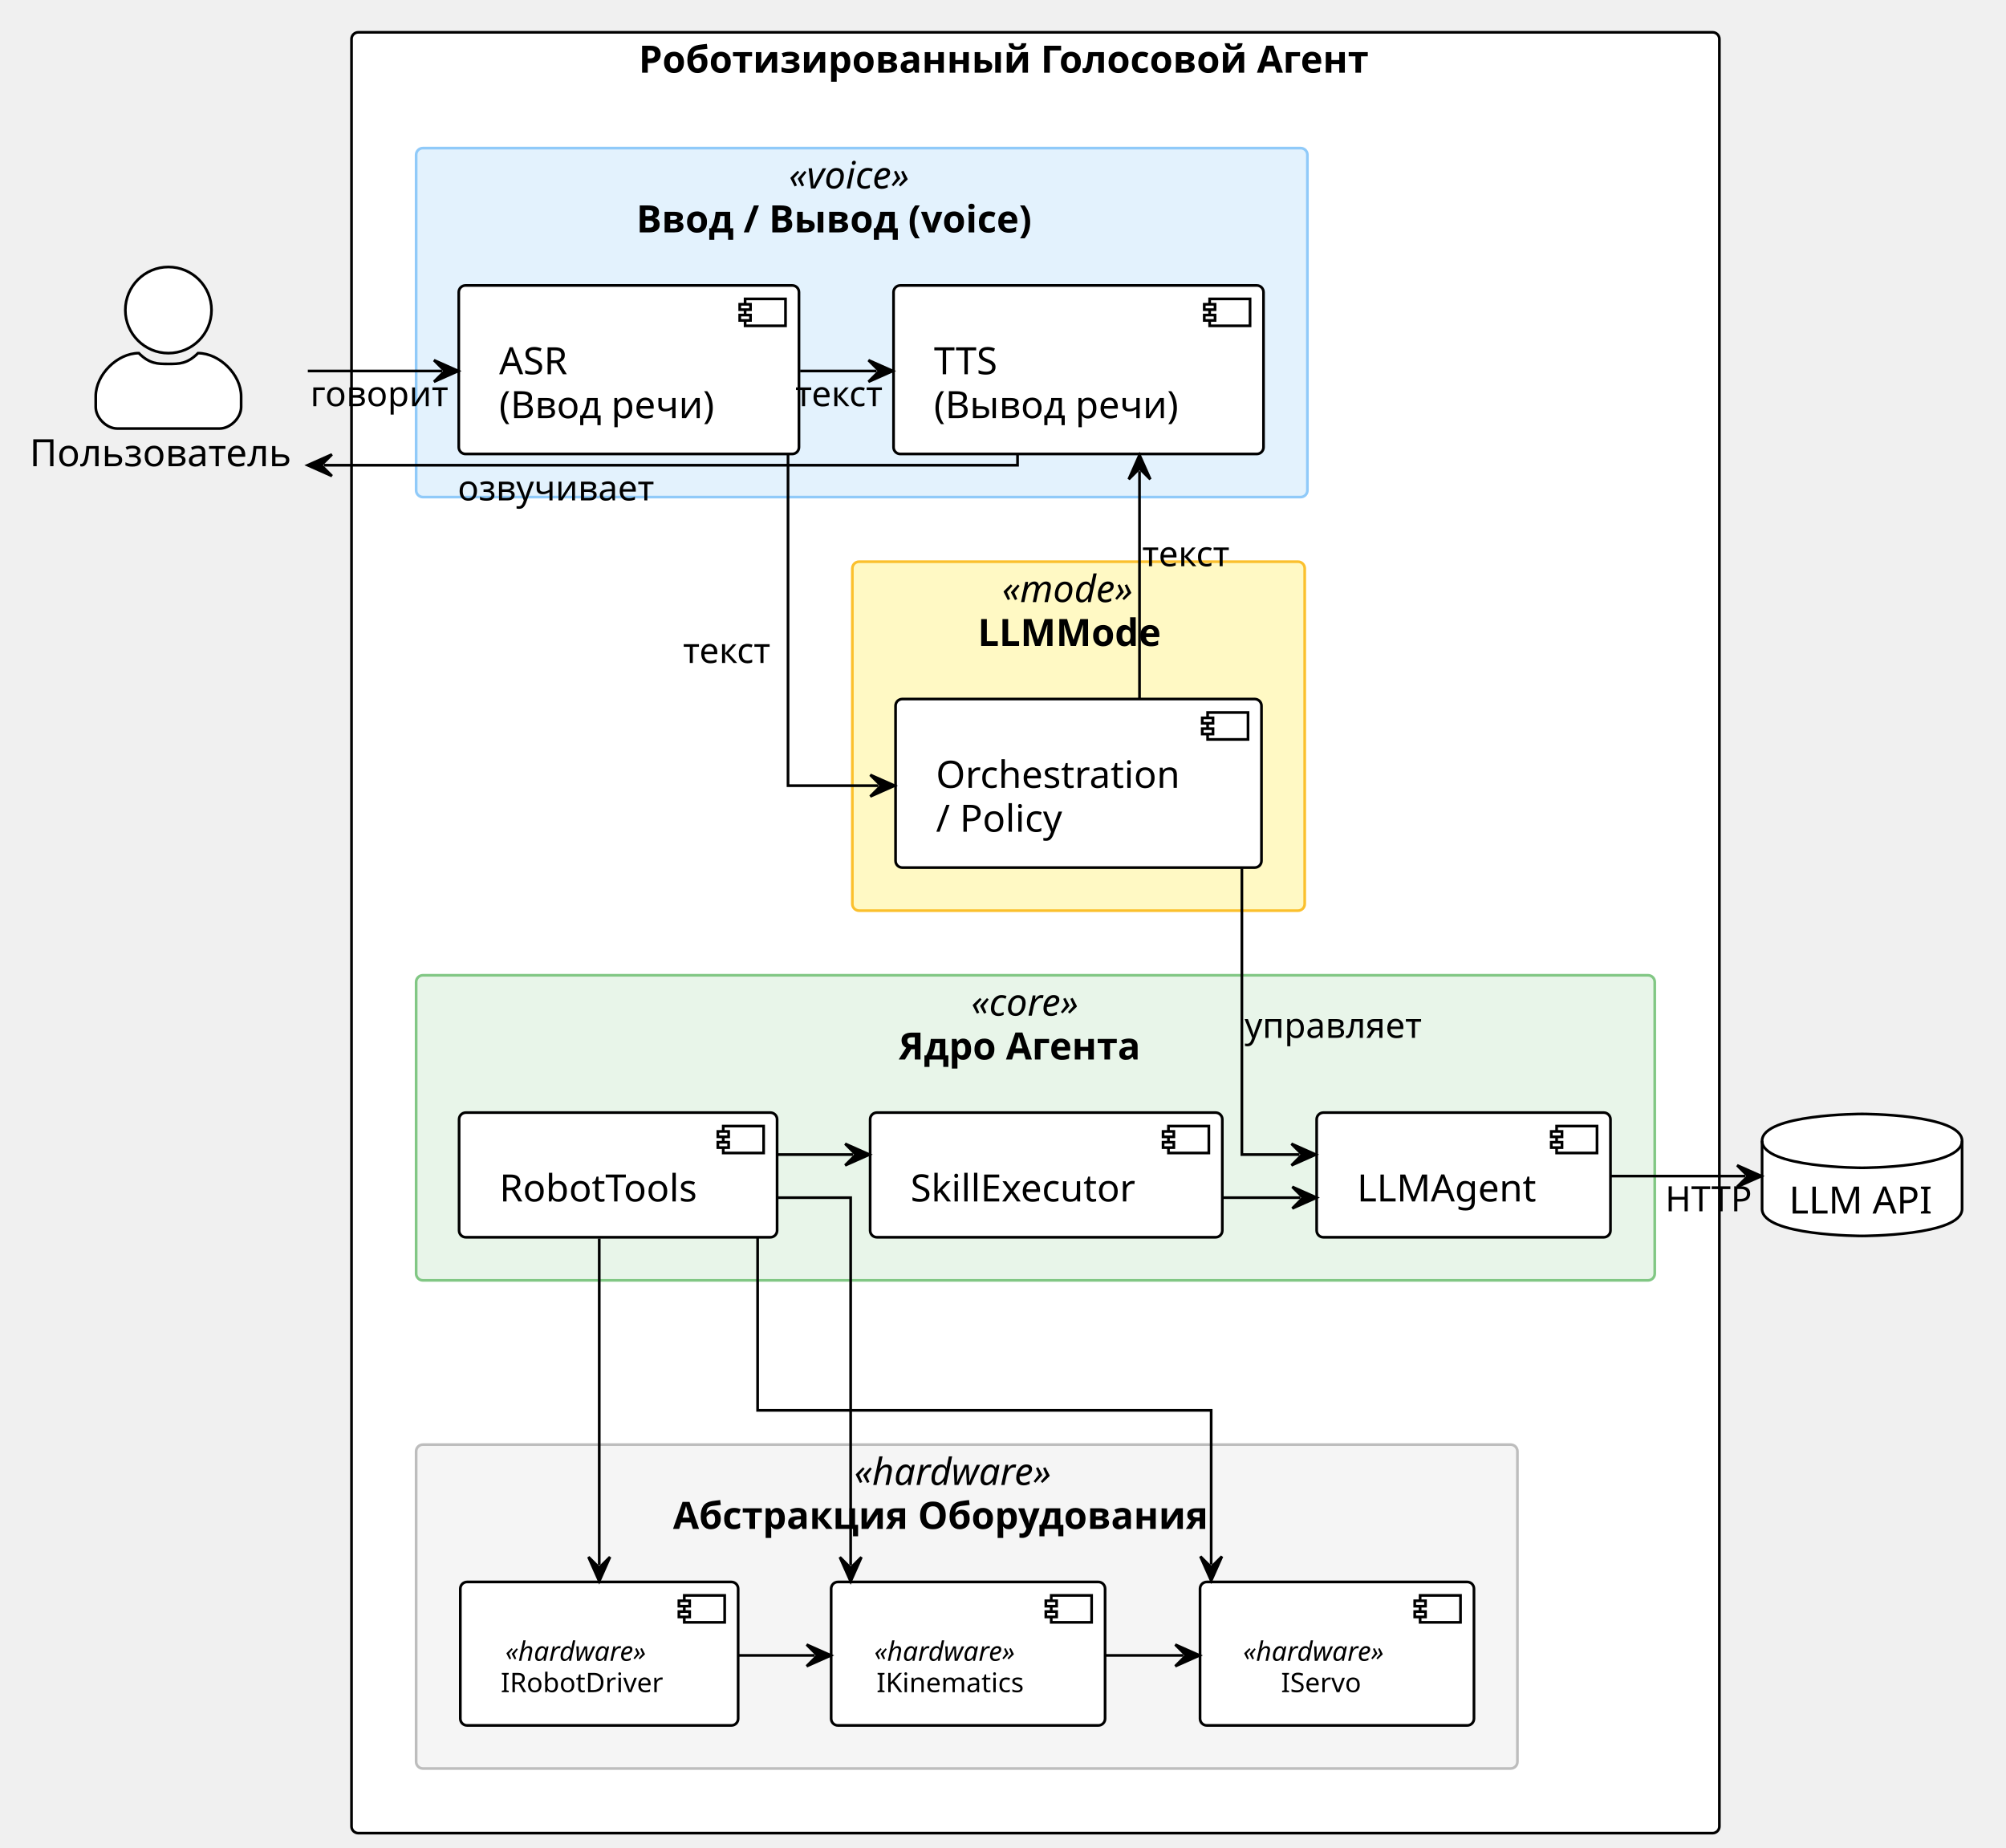
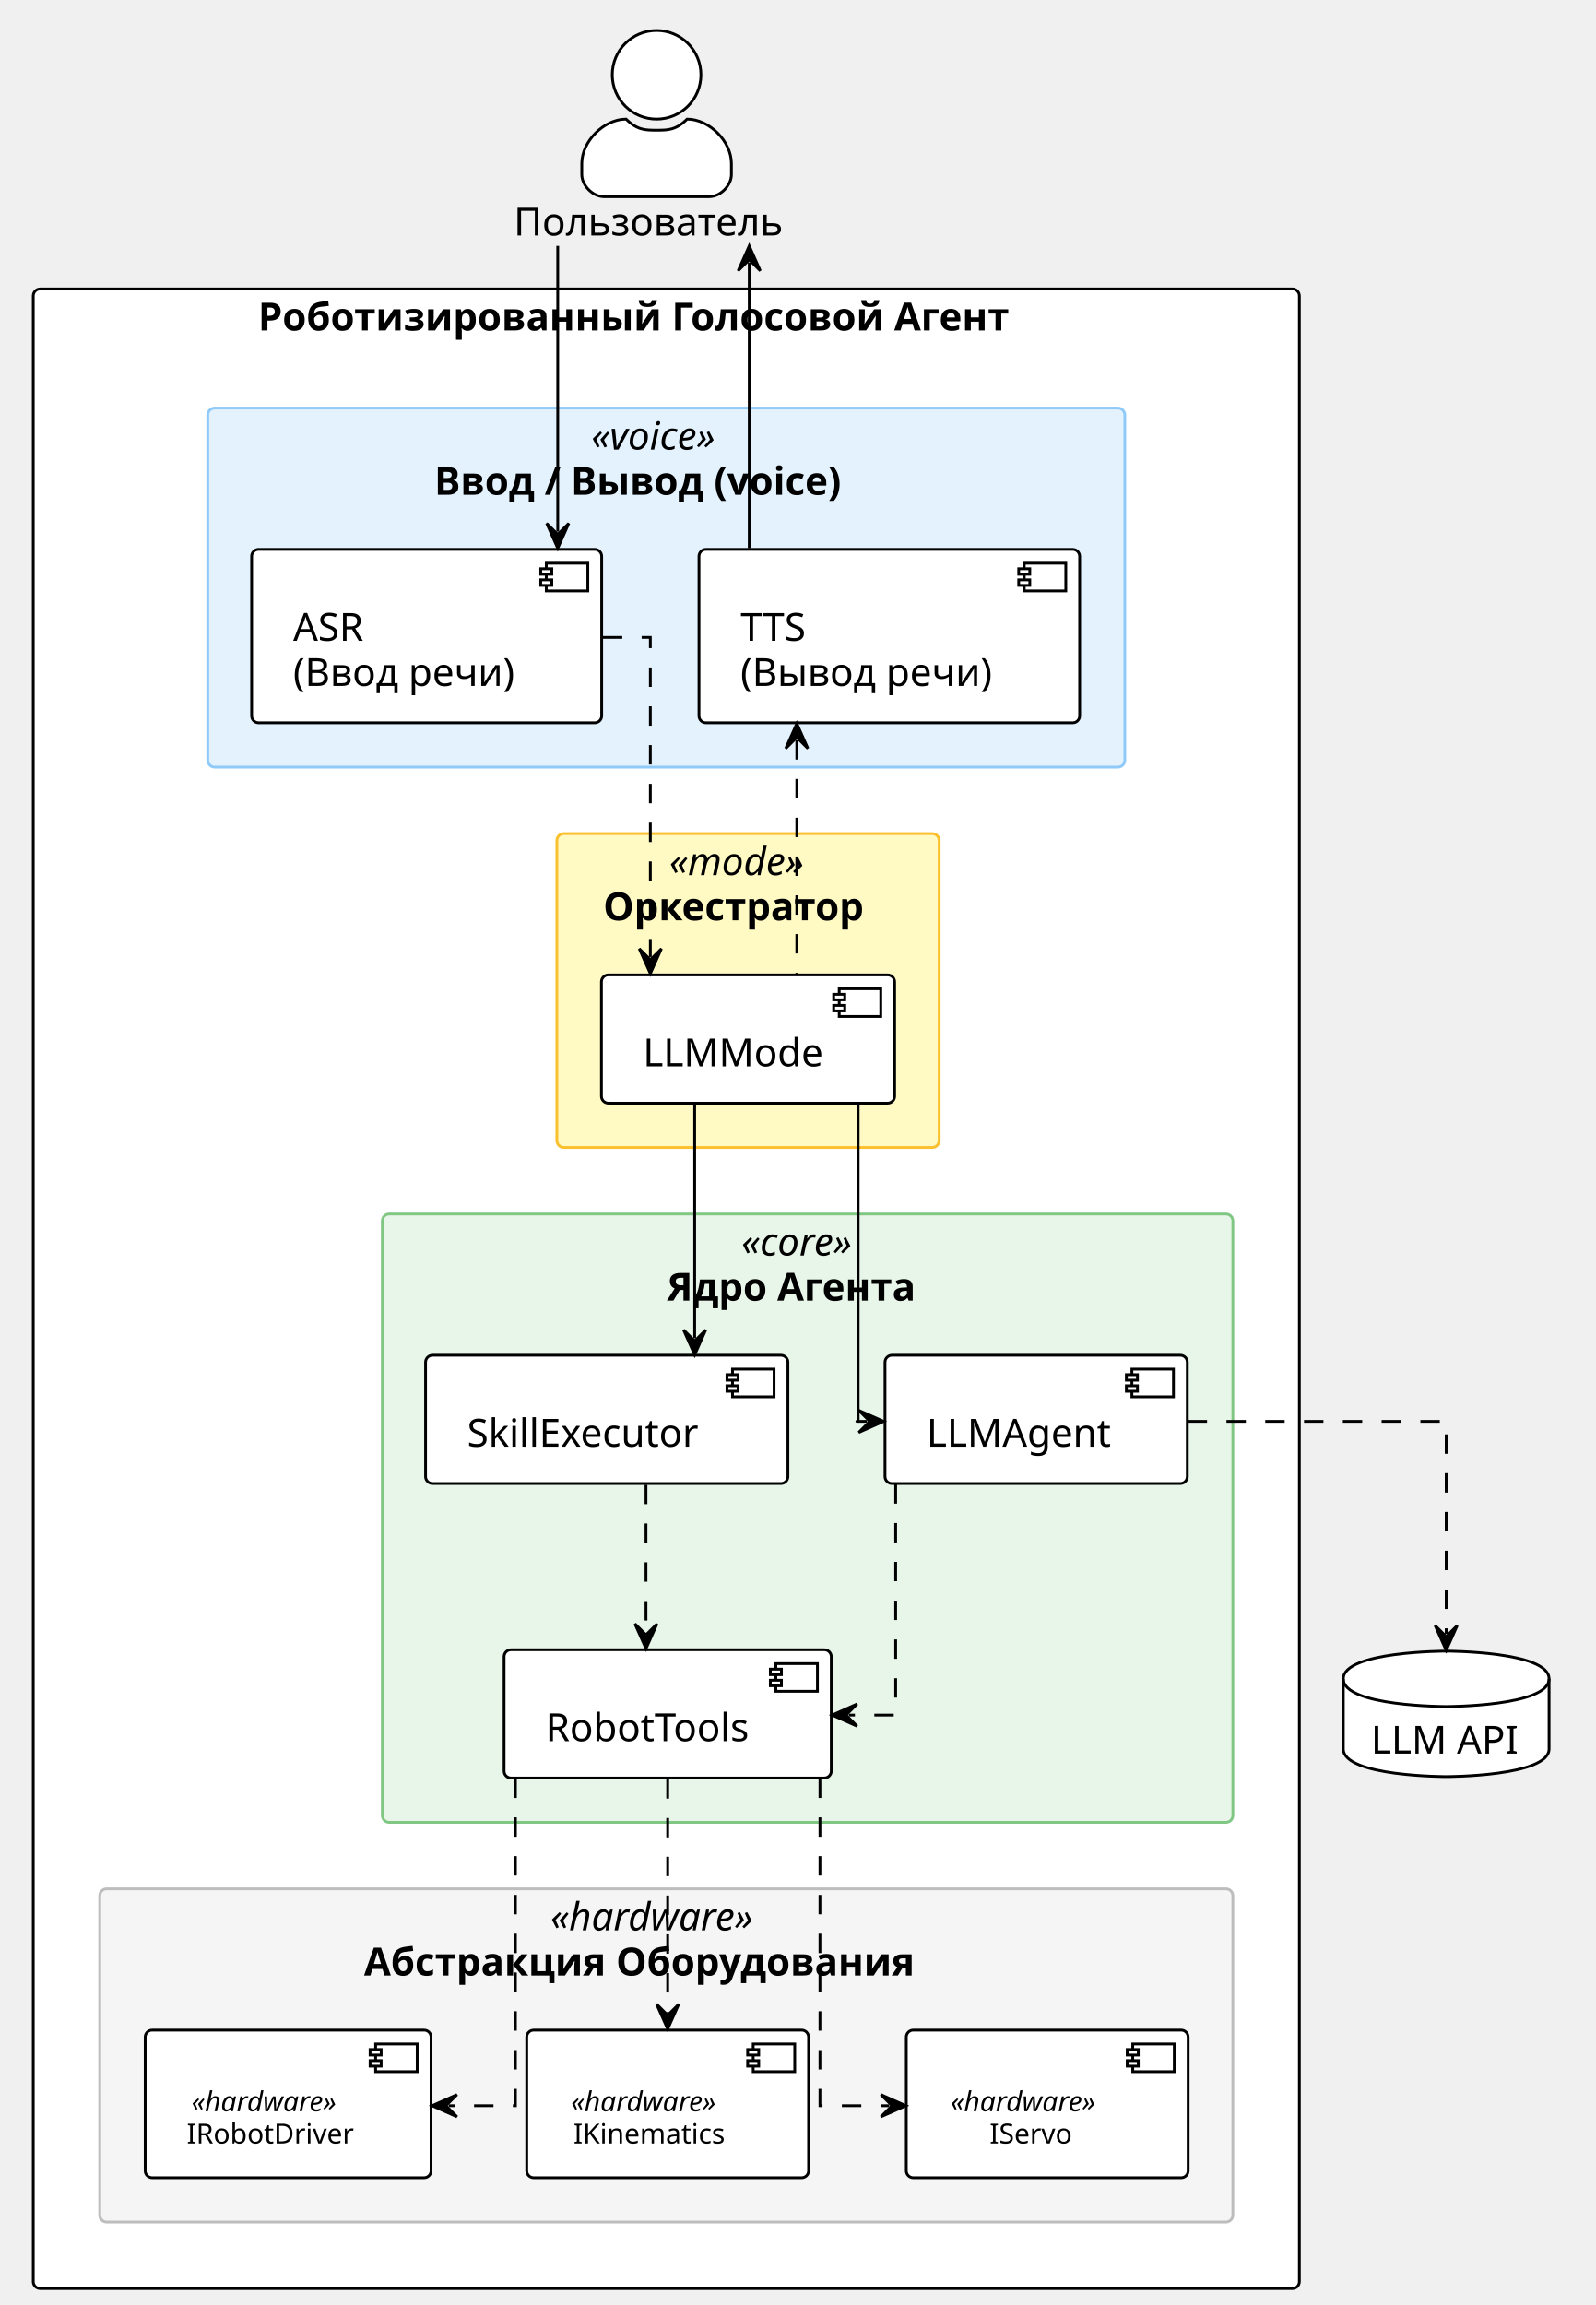
- <svg xmlns="http://www.w3.org/2000/svg" contentStyleType="text/css" data-diagram-type="DESCRIPTION" height="686px" preserveAspectRatio="none" style="width:745px;height:686px;background:#FFFFFF;" version="1.1" viewBox="0 0 745 686" width="745px" zoomAndPan="magnify">
+ <svg xmlns="http://www.w3.org/2000/svg" contentStyleType="text/css" data-diagram-type="DESCRIPTION" height="832px" preserveAspectRatio="none" style="width:576px;height:832px;background:#FFFFFF;" version="1.1" viewBox="0 0 576 832" width="576px" zoomAndPan="magnify">
  <defs />
  <g>
    <g class="cluster" data-qualified-name="................ ......... ....." data-source-line="39" id="ent0004">
-       <rect fill="#FFFFFF" height="668.77" rx="2.5" ry="2.5" style="stroke:#000000;stroke-width:1;" width="508" x="130.55" y="12" />
-       <text fill="#000000" font-family="Verdana" font-size="14" font-weight="bold" lengthAdjust="spacing" textLength="294.697" x="237.201" y="26.995">Роботизированный Голосовой Агент</text>
+       <rect fill="#FFFFFF" height="721.77" rx="2.5" ry="2.5" style="stroke:#000000;stroke-width:1;" width="457" x="12" y="104.29" />
+       <text fill="#000000" font-family="Verdana" font-size="14" font-weight="bold" lengthAdjust="spacing" textLength="294.697" x="93.151" y="119.285">Роботизированный Голосовой Агент</text>
    </g>
    <g class="cluster" data-qualified-name="................ ......... .......... . ..... .voice." data-source-line="42" id="ent0005">
-       <rect fill="#E3F2FD" height="129.6" rx="2.5" ry="2.5" style="stroke:#90CAF9;stroke-width:1;" width="331" x="154.55" y="55" />
-       <text fill="#000000" font-family="Verdana" font-size="14" font-style="italic" lengthAdjust="spacing" textLength="54.182" x="292.959" y="69.995">«voice»</text>
-       <text fill="#000000" font-family="Verdana" font-size="14" font-weight="bold" lengthAdjust="spacing" textLength="167.44" x="236.33" y="86.292">Ввод / Вывод (voice)</text>
+       <rect fill="#E3F2FD" height="129.6" rx="2.5" ry="2.5" style="stroke:#90CAF9;stroke-width:1;" width="331" x="75" y="147.29" />
+       <text fill="#000000" font-family="Verdana" font-size="14" font-style="italic" lengthAdjust="spacing" textLength="54.182" x="213.409" y="162.285">«voice»</text>
+       <text fill="#000000" font-family="Verdana" font-size="14" font-weight="bold" lengthAdjust="spacing" textLength="167.44" x="156.78" y="178.582">Ввод / Вывод (voice)</text>
    </g>
-     <g class="cluster" data-qualified-name="................ ......... ......LLMMode" data-source-line="50" id="ent0009">
-       <rect fill="#FFF9C4" height="129.59" rx="2.5" ry="2.5" style="stroke:#FBC02D;stroke-width:1;" width="168" x="316.55" y="208.6" />
-       <text fill="#000000" font-family="Verdana" font-size="14" font-style="italic" lengthAdjust="spacing" textLength="56.834" x="372.133" y="223.595">«mode»</text>
-       <text fill="#000000" font-family="Verdana" font-size="14" font-weight="bold" lengthAdjust="spacing" textLength="74.84" x="363.13" y="239.892">LLMMode</text>
+     <g class="cluster" data-qualified-name="................ ......... ................." data-source-line="48" id="ent0008">
+       <rect fill="#FFF9C4" height="113.3" rx="2.5" ry="2.5" style="stroke:#FBC02D;stroke-width:1;" width="138" x="201" y="300.89" />
+       <text fill="#000000" font-family="Verdana" font-size="14" font-style="italic" lengthAdjust="spacing" textLength="56.834" x="241.583" y="315.885">«mode»</text>
+       <text fill="#000000" font-family="Verdana" font-size="14" font-weight="bold" lengthAdjust="spacing" textLength="104.556" x="217.722" y="332.182">Оркестратор</text>
    </g>
-     <g class="cluster" data-qualified-name="................ ......... .......... ......" data-source-line="55" id="ent0011">
-       <rect fill="#E8F5E9" height="113.3" rx="2.5" ry="2.5" style="stroke:#81C784;stroke-width:1;" width="460" x="154.55" y="362.19" />
-       <text fill="#000000" font-family="Verdana" font-size="14" font-style="italic" lengthAdjust="spacing" textLength="47.763" x="360.669" y="377.185">«core»</text>
-       <text fill="#000000" font-family="Verdana" font-size="14" font-weight="bold" lengthAdjust="spacing" textLength="101.48" x="333.81" y="393.482">Ядро Агента</text>
+     <g class="cluster" data-qualified-name="................ ......... .......... ......" data-source-line="53" id="ent0010">
+       <rect fill="#E8F5E9" height="219.59" rx="2.5" ry="2.5" style="stroke:#81C784;stroke-width:1;" width="307" x="138" y="438.19" />
+       <text fill="#000000" font-family="Verdana" font-size="14" font-style="italic" lengthAdjust="spacing" textLength="47.763" x="267.619" y="453.185">«core»</text>
+       <text fill="#000000" font-family="Verdana" font-size="14" font-weight="bold" lengthAdjust="spacing" textLength="101.48" x="240.76" y="469.482">Ядро Агента</text>
    </g>
-     <g class="cluster" data-qualified-name="................ ......... ................ ............" data-source-line="65" id="ent0017">
-       <rect fill="#F5F5F5" height="120.28" rx="2.5" ry="2.5" style="stroke:#BDBDBD;stroke-width:1;" width="409" x="154.55" y="536.49" />
-       <text fill="#000000" font-family="Verdana" font-size="14" font-style="italic" lengthAdjust="spacing" textLength="83.624" x="317.238" y="551.485">«hardware»</text>
-       <text fill="#000000" font-family="Verdana" font-size="14" font-weight="bold" lengthAdjust="spacing" textLength="218.19" x="249.955" y="567.782">Абстракция Оборудования</text>
+     <g class="cluster" data-qualified-name="................ ......... ................ ............" data-source-line="60" id="ent0014">
+       <rect fill="#F5F5F5" height="120.28" rx="2.5" ry="2.5" style="stroke:#BDBDBD;stroke-width:1;" width="409" x="36" y="681.78" />
+       <text fill="#000000" font-family="Verdana" font-size="14" font-style="italic" lengthAdjust="spacing" textLength="83.624" x="198.688" y="696.775">«hardware»</text>
+       <text fill="#000000" font-family="Verdana" font-size="14" font-weight="bold" lengthAdjust="spacing" textLength="218.19" x="131.405" y="713.072">Абстракция Оборудования</text>
    </g>
    <g class="entity" data-qualified-name="................ ......... .......... . ..... .voice..ASR" data-source-line="43" id="ent0006">
-       <rect fill="#FFFFFF" height="62.594" rx="2.5" ry="2.5" style="stroke:#000000;stroke-width:1;" width="126.345" x="170.38" y="106" />
-       <rect fill="#FFFFFF" height="10" style="stroke:#000000;stroke-width:1;" width="15" x="276.725" y="111" />
-       <rect fill="#FFFFFF" height="2" style="stroke:#000000;stroke-width:1;" width="4" x="274.725" y="113" />
-       <rect fill="#FFFFFF" height="2" style="stroke:#000000;stroke-width:1;" width="4" x="274.725" y="117" />
-       <text fill="#000000" font-family="Verdana" font-size="14" lengthAdjust="spacing" textLength="28.191" x="185.38" y="138.995">ASR</text>
-       <text fill="#000000" font-family="Verdana" font-size="14" lengthAdjust="spacing" textLength="86.345" x="185.38" y="155.292">(Ввод речи)</text>
+       <rect fill="#FFFFFF" height="62.594" rx="2.5" ry="2.5" style="stroke:#000000;stroke-width:1;" width="126.345" x="90.83" y="198.29" />
+       <rect fill="#FFFFFF" height="10" style="stroke:#000000;stroke-width:1;" width="15" x="197.175" y="203.29" />
+       <rect fill="#FFFFFF" height="2" style="stroke:#000000;stroke-width:1;" width="4" x="195.175" y="205.29" />
+       <rect fill="#FFFFFF" height="2" style="stroke:#000000;stroke-width:1;" width="4" x="195.175" y="209.29" />
+       <text fill="#000000" font-family="Verdana" font-size="14" lengthAdjust="spacing" textLength="28.191" x="105.83" y="231.285">ASR</text>
+       <text fill="#000000" font-family="Verdana" font-size="14" lengthAdjust="spacing" textLength="86.345" x="105.83" y="247.582">(Ввод речи)</text>
    </g>
    <g class="entity" data-qualified-name="................ ......... .......... . ..... .voice..TTS" data-source-line="44" id="ent0007">
-       <rect fill="#FFFFFF" height="62.594" rx="2.5" ry="2.5" style="stroke:#000000;stroke-width:1;" width="137.398" x="331.85" y="106" />
-       <rect fill="#FFFFFF" height="10" style="stroke:#000000;stroke-width:1;" width="15" x="449.248" y="111" />
-       <rect fill="#FFFFFF" height="2" style="stroke:#000000;stroke-width:1;" width="4" x="447.248" y="113" />
-       <rect fill="#FFFFFF" height="2" style="stroke:#000000;stroke-width:1;" width="4" x="447.248" y="117" />
-       <text fill="#000000" font-family="Verdana" font-size="14" lengthAdjust="spacing" textLength="25.99" x="346.85" y="138.995">TTS</text>
-       <text fill="#000000" font-family="Verdana" font-size="14" lengthAdjust="spacing" textLength="97.398" x="346.85" y="155.292">(Вывод речи)</text>
+       <rect fill="#FFFFFF" height="62.594" rx="2.5" ry="2.5" style="stroke:#000000;stroke-width:1;" width="137.398" x="252.3" y="198.29" />
+       <rect fill="#FFFFFF" height="10" style="stroke:#000000;stroke-width:1;" width="15" x="369.698" y="203.29" />
+       <rect fill="#FFFFFF" height="2" style="stroke:#000000;stroke-width:1;" width="4" x="367.698" y="205.29" />
+       <rect fill="#FFFFFF" height="2" style="stroke:#000000;stroke-width:1;" width="4" x="367.698" y="209.29" />
+       <text fill="#000000" font-family="Verdana" font-size="14" lengthAdjust="spacing" textLength="25.99" x="267.3" y="231.285">TTS</text>
+       <text fill="#000000" font-family="Verdana" font-size="14" lengthAdjust="spacing" textLength="97.398" x="267.3" y="247.582">(Вывод речи)</text>
    </g>
-     <g class="entity" data-qualified-name="................ ......... ......LLMMode.Policy" data-source-line="51" id="ent0010">
-       <rect fill="#FFFFFF" height="62.594" rx="2.5" ry="2.5" style="stroke:#000000;stroke-width:1;" width="135.894" x="332.6" y="259.6" />
-       <rect fill="#FFFFFF" height="10" style="stroke:#000000;stroke-width:1;" width="15" x="448.495" y="264.6" />
-       <rect fill="#FFFFFF" height="2" style="stroke:#000000;stroke-width:1;" width="4" x="446.495" y="266.6" />
-       <rect fill="#FFFFFF" height="2" style="stroke:#000000;stroke-width:1;" width="4" x="446.495" y="270.6" />
-       <text fill="#000000" font-family="Verdana" font-size="14" lengthAdjust="spacing" textLength="95.894" x="347.6" y="292.595">Orchestration</text>
-       <text fill="#000000" font-family="Verdana" font-size="14" lengthAdjust="spacing" textLength="49.937" x="347.6" y="308.892">/ Policy</text>
+     <g class="entity" data-qualified-name="................ ......... ..................Mode" data-source-line="49" id="ent0009">
+       <rect fill="#FFFFFF" height="46.297" rx="2.5" ry="2.5" style="stroke:#000000;stroke-width:1;" width="105.823" x="217.09" y="351.89" />
+       <rect fill="#FFFFFF" height="10" style="stroke:#000000;stroke-width:1;" width="15" x="302.913" y="356.89" />
+       <rect fill="#FFFFFF" height="2" style="stroke:#000000;stroke-width:1;" width="4" x="300.913" y="358.89" />
+       <rect fill="#FFFFFF" height="2" style="stroke:#000000;stroke-width:1;" width="4" x="300.913" y="362.89" />
+       <text fill="#000000" font-family="Verdana" font-size="14" lengthAdjust="spacing" textLength="65.823" x="232.09" y="384.885">LLMMode</text>
    </g>
-     <g class="entity" data-qualified-name="................ ......... .......... .......Executor" data-source-line="56" id="ent0012">
-       <rect fill="#FFFFFF" height="46.297" rx="2.5" ry="2.5" style="stroke:#000000;stroke-width:1;" width="130.788" x="323.16" y="413.19" />
-       <rect fill="#FFFFFF" height="10" style="stroke:#000000;stroke-width:1;" width="15" x="433.948" y="418.19" />
-       <rect fill="#FFFFFF" height="2" style="stroke:#000000;stroke-width:1;" width="4" x="431.948" y="420.19" />
-       <rect fill="#FFFFFF" height="2" style="stroke:#000000;stroke-width:1;" width="4" x="431.948" y="424.19" />
-       <text fill="#000000" font-family="Verdana" font-size="14" lengthAdjust="spacing" textLength="90.788" x="338.16" y="446.185">SkillExecutor</text>
+     <g class="entity" data-qualified-name="................ ......... .......... .......Agent" data-source-line="54" id="ent0011">
+       <rect fill="#FFFFFF" height="46.297" rx="2.5" ry="2.5" style="stroke:#000000;stroke-width:1;" width="109.118" x="319.44" y="489.19" />
+       <rect fill="#FFFFFF" height="10" style="stroke:#000000;stroke-width:1;" width="15" x="408.558" y="494.19" />
+       <rect fill="#FFFFFF" height="2" style="stroke:#000000;stroke-width:1;" width="4" x="406.558" y="496.19" />
+       <rect fill="#FFFFFF" height="2" style="stroke:#000000;stroke-width:1;" width="4" x="406.558" y="500.19" />
+       <text fill="#000000" font-family="Verdana" font-size="14" lengthAdjust="spacing" textLength="69.118" x="334.44" y="522.185">LLMAgent</text>
    </g>
-     <g class="entity" data-qualified-name="................ ......... .......... .......Tools" data-source-line="57" id="ent0013">
-       <rect fill="#FFFFFF" height="46.297" rx="2.5" ry="2.5" style="stroke:#000000;stroke-width:1;" width="118.101" x="170.5" y="413.19" />
-       <rect fill="#FFFFFF" height="10" style="stroke:#000000;stroke-width:1;" width="15" x="268.601" y="418.19" />
-       <rect fill="#FFFFFF" height="2" style="stroke:#000000;stroke-width:1;" width="4" x="266.601" y="420.19" />
-       <rect fill="#FFFFFF" height="2" style="stroke:#000000;stroke-width:1;" width="4" x="266.601" y="424.19" />
-       <text fill="#000000" font-family="Verdana" font-size="14" lengthAdjust="spacing" textLength="78.101" x="185.5" y="446.185">RobotTools</text>
+     <g class="entity" data-qualified-name="................ ......... .......... .......Executor" data-source-line="55" id="ent0012">
+       <rect fill="#FFFFFF" height="46.297" rx="2.5" ry="2.5" style="stroke:#000000;stroke-width:1;" width="130.788" x="153.61" y="489.19" />
+       <rect fill="#FFFFFF" height="10" style="stroke:#000000;stroke-width:1;" width="15" x="264.398" y="494.19" />
+       <rect fill="#FFFFFF" height="2" style="stroke:#000000;stroke-width:1;" width="4" x="262.398" y="496.19" />
+       <rect fill="#FFFFFF" height="2" style="stroke:#000000;stroke-width:1;" width="4" x="262.398" y="500.19" />
+       <text fill="#000000" font-family="Verdana" font-size="14" lengthAdjust="spacing" textLength="90.788" x="168.61" y="522.185">SkillExecutor</text>
    </g>
-     <g class="entity" data-qualified-name="................ ......... .......... .......Agent" data-source-line="58" id="ent0014">
-       <rect fill="#FFFFFF" height="46.297" rx="2.5" ry="2.5" style="stroke:#000000;stroke-width:1;" width="109.118" x="488.99" y="413.19" />
-       <rect fill="#FFFFFF" height="10" style="stroke:#000000;stroke-width:1;" width="15" x="578.108" y="418.19" />
-       <rect fill="#FFFFFF" height="2" style="stroke:#000000;stroke-width:1;" width="4" x="576.108" y="420.19" />
-       <rect fill="#FFFFFF" height="2" style="stroke:#000000;stroke-width:1;" width="4" x="576.108" y="424.19" />
-       <text fill="#000000" font-family="Verdana" font-size="14" lengthAdjust="spacing" textLength="69.118" x="503.99" y="446.185">LLMAgent</text>
+     <g class="entity" data-qualified-name="................ ......... .......... .......Tools" data-source-line="56" id="ent0013">
+       <rect fill="#FFFFFF" height="46.297" rx="2.5" ry="2.5" style="stroke:#000000;stroke-width:1;" width="118.101" x="181.95" y="595.48" />
+       <rect fill="#FFFFFF" height="10" style="stroke:#000000;stroke-width:1;" width="15" x="280.051" y="600.48" />
+       <rect fill="#FFFFFF" height="2" style="stroke:#000000;stroke-width:1;" width="4" x="278.051" y="602.48" />
+       <rect fill="#FFFFFF" height="2" style="stroke:#000000;stroke-width:1;" width="4" x="278.051" y="606.48" />
+       <text fill="#000000" font-family="Verdana" font-size="14" lengthAdjust="spacing" textLength="78.101" x="196.95" y="628.475">RobotTools</text>
    </g>
-     <g class="entity" data-qualified-name="................ ......... ................ .............IDriver" data-source-line="66" id="ent0018">
-       <rect fill="#FFFFFF" height="53.281" rx="2.5" ry="2.5" style="stroke:#000000;stroke-width:1;" width="103.174" x="170.96" y="587.49" />
-       <rect fill="#FFFFFF" height="10" style="stroke:#000000;stroke-width:1;" width="15" x="254.134" y="592.49" />
-       <rect fill="#FFFFFF" height="2" style="stroke:#000000;stroke-width:1;" width="4" x="252.134" y="594.49" />
-       <rect fill="#FFFFFF" height="2" style="stroke:#000000;stroke-width:1;" width="4" x="252.134" y="598.49" />
-       <text fill="#000000" font-family="Verdana" font-size="10" font-style="italic" lengthAdjust="spacing" textLength="59.731" x="187.681" y="616.772">«hardware»</text>
-       <text fill="#000000" font-family="Verdana" font-size="10" lengthAdjust="spacing" textLength="63.174" x="185.96" y="628.413">IRobotDriver</text>
+     <g class="entity" data-qualified-name="................ ......... ................ .............IDriver" data-source-line="61" id="ent0015">
+       <rect fill="#FFFFFF" height="53.281" rx="2.5" ry="2.5" style="stroke:#000000;stroke-width:1;" width="103.174" x="52.41" y="732.78" />
+       <rect fill="#FFFFFF" height="10" style="stroke:#000000;stroke-width:1;" width="15" x="135.584" y="737.78" />
+       <rect fill="#FFFFFF" height="2" style="stroke:#000000;stroke-width:1;" width="4" x="133.584" y="739.78" />
+       <rect fill="#FFFFFF" height="2" style="stroke:#000000;stroke-width:1;" width="4" x="133.584" y="743.78" />
+       <text fill="#000000" font-family="Verdana" font-size="10" font-style="italic" lengthAdjust="spacing" textLength="59.731" x="69.131" y="762.062">«hardware»</text>
+       <text fill="#000000" font-family="Verdana" font-size="10" lengthAdjust="spacing" textLength="63.174" x="67.41" y="773.703">IRobotDriver</text>
    </g>
-     <g class="entity" data-qualified-name="................ ......... ................ .............IKinematics" data-source-line="67" id="ent0019">
-       <rect fill="#FFFFFF" height="53.281" rx="2.5" ry="2.5" style="stroke:#000000;stroke-width:1;" width="101.731" x="308.68" y="587.49" />
-       <rect fill="#FFFFFF" height="10" style="stroke:#000000;stroke-width:1;" width="15" x="390.411" y="592.49" />
-       <rect fill="#FFFFFF" height="2" style="stroke:#000000;stroke-width:1;" width="4" x="388.411" y="594.49" />
-       <rect fill="#FFFFFF" height="2" style="stroke:#000000;stroke-width:1;" width="4" x="388.411" y="598.49" />
-       <text fill="#000000" font-family="Verdana" font-size="10" font-style="italic" lengthAdjust="spacing" textLength="59.731" x="324.68" y="616.772">«hardware»</text>
-       <text fill="#000000" font-family="Verdana" font-size="10" lengthAdjust="spacing" textLength="58.052" x="325.52" y="628.413">IKinematics</text>
+     <g class="entity" data-qualified-name="................ ......... ................ .............IKinematics" data-source-line="62" id="ent0016">
+       <rect fill="#FFFFFF" height="53.281" rx="2.5" ry="2.5" style="stroke:#000000;stroke-width:1;" width="101.731" x="190.13" y="732.78" />
+       <rect fill="#FFFFFF" height="10" style="stroke:#000000;stroke-width:1;" width="15" x="271.861" y="737.78" />
+       <rect fill="#FFFFFF" height="2" style="stroke:#000000;stroke-width:1;" width="4" x="269.861" y="739.78" />
+       <rect fill="#FFFFFF" height="2" style="stroke:#000000;stroke-width:1;" width="4" x="269.861" y="743.78" />
+       <text fill="#000000" font-family="Verdana" font-size="10" font-style="italic" lengthAdjust="spacing" textLength="59.731" x="206.13" y="762.062">«hardware»</text>
+       <text fill="#000000" font-family="Verdana" font-size="10" lengthAdjust="spacing" textLength="58.052" x="206.97" y="773.703">IKinematics</text>
    </g>
-     <g class="entity" data-qualified-name="................ ......... ................ .............IServo" data-source-line="68" id="ent0020">
-       <rect fill="#FFFFFF" height="53.281" rx="2.5" ry="2.5" style="stroke:#000000;stroke-width:1;" width="101.731" x="445.68" y="587.49" />
-       <rect fill="#FFFFFF" height="10" style="stroke:#000000;stroke-width:1;" width="15" x="527.411" y="592.49" />
-       <rect fill="#FFFFFF" height="2" style="stroke:#000000;stroke-width:1;" width="4" x="525.411" y="594.49" />
-       <rect fill="#FFFFFF" height="2" style="stroke:#000000;stroke-width:1;" width="4" x="525.411" y="598.49" />
-       <text fill="#000000" font-family="Verdana" font-size="10" font-style="italic" lengthAdjust="spacing" textLength="59.731" x="461.68" y="616.772">«hardware»</text>
-       <text fill="#000000" font-family="Verdana" font-size="10" lengthAdjust="spacing" textLength="31.597" x="475.747" y="628.413">IServo</text>
+     <g class="entity" data-qualified-name="................ ......... ................ .............IServo" data-source-line="63" id="ent0017">
+       <rect fill="#FFFFFF" height="53.281" rx="2.5" ry="2.5" style="stroke:#000000;stroke-width:1;" width="101.731" x="327.13" y="732.78" />
+       <rect fill="#FFFFFF" height="10" style="stroke:#000000;stroke-width:1;" width="15" x="408.861" y="737.78" />
+       <rect fill="#FFFFFF" height="2" style="stroke:#000000;stroke-width:1;" width="4" x="406.861" y="739.78" />
+       <rect fill="#FFFFFF" height="2" style="stroke:#000000;stroke-width:1;" width="4" x="406.861" y="743.78" />
+       <text fill="#000000" font-family="Verdana" font-size="10" font-style="italic" lengthAdjust="spacing" textLength="59.731" x="343.13" y="762.062">«hardware»</text>
+       <text fill="#000000" font-family="Verdana" font-size="10" lengthAdjust="spacing" textLength="31.597" x="357.197" y="773.703">IServo</text>
    </g>
    <g class="entity" data-qualified-name="User" data-source-line="35" id="ent0002">
-       <ellipse cx="62.55" cy="115.15" fill="#FFFFFF" rx="16" ry="16" style="stroke:#000000;stroke-width:1;" />
-       <path d="M62.55,135.15 C66.55,135.15 69.55,135.15 73.55,131.15 C81.55,131.15 89.55,139.15 89.55,147.15 L89.55,151.15 C89.55,155.15 85.55,159.15 81.55,159.15 L43.55,159.15 C39.55,159.15 35.55,155.15 35.55,151.15 L35.55,147.15 C35.55,139.15 43.55,131.15 51.55,131.15 C55.55,135.15 58.55,135.15 62.55,135.15" fill="#FFFFFF" style="stroke:#000000;stroke-width:1;" />
-       <text fill="#000000" font-family="Verdana" font-size="14" lengthAdjust="spacing" textLength="103.1" x="11" y="173.145">Пользователь</text>
+       <ellipse cx="237" cy="27" fill="#FFFFFF" rx="16" ry="16" style="stroke:#000000;stroke-width:1;" />
+       <path d="M237,47 C241,47 244,47 248,43 C256,43 264,51 264,59 L264,63 C264,67 260,71 256,71 L218,71 C214,71 210,67 210,63 L210,59 C210,51 218,43 226,43 C230,47 233,47 237,47" fill="#FFFFFF" style="stroke:#000000;stroke-width:1;" />
+       <text fill="#000000" font-family="Verdana" font-size="14" lengthAdjust="spacing" textLength="103.1" x="185.45" y="84.995">Пользователь</text>
    </g>
    <g class="entity" data-qualified-name="LLM_API" data-source-line="36" id="ent0003">
-       <path d="M654.41,423.69 C654.41,413.69 691.549,413.69 691.549,413.69 C691.549,413.69 728.687,413.69 728.687,423.69 L728.687,448.987 C728.687,458.987 691.549,458.987 691.549,458.987 C691.549,458.987 654.41,458.987 654.41,448.987 L654.41,423.69" fill="#FFFFFF" style="stroke:#000000;stroke-width:1;" />
-       <path d="M654.41,423.69 C654.41,433.69 691.549,433.69 691.549,433.69 C691.549,433.69 728.687,433.69 728.687,423.69" fill="none" style="stroke:#000000;stroke-width:1;" />
-       <text fill="#000000" font-family="Verdana" font-size="14" lengthAdjust="spacing" textLength="54.277" x="664.41" y="450.685">LLM API</text>
+       <path d="M484.86,605.98 C484.86,595.98 521.999,595.98 521.999,595.98 C521.999,595.98 559.137,595.98 559.137,605.98 L559.137,631.277 C559.137,641.277 521.999,641.277 521.999,641.277 C521.999,641.277 484.86,641.277 484.86,631.277 L484.86,605.98" fill="#FFFFFF" style="stroke:#000000;stroke-width:1;" />
+       <path d="M484.86,605.98 C484.86,615.98 521.999,615.98 521.999,615.98 C521.999,615.98 559.137,615.98 559.137,605.98" fill="none" style="stroke:#000000;stroke-width:1;" />
+       <text fill="#000000" font-family="Verdana" font-size="14" lengthAdjust="spacing" textLength="54.277" x="494.86" y="632.975">LLM API</text>
    </g>
-     <g class="link" data-entity-1="ent0006" data-entity-2="ent0007" data-link-type="dependency" data-source-line="46" id="lnk8">
-       <path d="M297.16,137.77 C308.41,137.77 314.16,137.77 325.55,137.77" fill="none" id="ASR-to-TTS" style="stroke:#000000;stroke-width:1;" />
-       <polygon fill="#000000" points="331.55,137.77,322.55,133.77,326.55,137.77,322.55,141.77,331.55,137.77" style="stroke:#000000;stroke-width:1;" />
-       <text fill="#000000" font-family="Verdana" font-size="13" lengthAdjust="spacing" textLength="38.143" x="295.36" y="150.837">текст</text>
+     <g class="link" data-entity-1="ent0002" data-entity-2="ent0006" data-link-type="dependency" data-source-line="68" id="lnk18">
+       <path d="M201.31,88.75 C201.31,121.53 201.31,161.5 201.31,191.89" fill="none" id="User-to-ASR" style="stroke:#000000;stroke-width:1;" />
+       <polygon fill="#000000" points="201.31,197.89,205.31,188.89,201.31,192.89,197.31,188.89,201.31,197.89" style="stroke:#000000;stroke-width:1;" />
    </g>
-     <g class="link" data-entity-1="ent0013" data-entity-2="ent0012" data-link-type="dependency" data-source-line="60" id="lnk15">
-       <path d="M288.76,428.77 C299.88,428.77 305.57,428.77 316.88,428.77" fill="none" id="Tools-to-Executor" style="stroke:#000000;stroke-width:1;" />
-       <polygon fill="#000000" points="322.88,428.77,313.88,424.77,317.88,428.77,313.88,432.77,322.88,428.77" style="stroke:#000000;stroke-width:1;" />
+     <g class="link" data-entity-1="ent0002" data-entity-2="ent0007" data-link-type="dependency" data-source-line="69" id="lnk20">
+       <path d="M270.43,94.75 C270.43,127.53 270.43,167.5 270.43,197.89" fill="none" id="User-backto-TTS" style="stroke:#000000;stroke-width:1;" />
+       <polygon fill="#000000" points="270.43,88.75,266.43,97.75,270.43,93.75,274.43,97.75,270.43,88.75" style="stroke:#000000;stroke-width:1;" />
    </g>
-     <g class="link" data-entity-1="ent0012" data-entity-2="ent0014" data-link-type="dependency" data-source-line="61" id="lnk16">
-       <path d="M454.28,444.77 C465.84,444.77 471.74,444.77 482.95,444.77" fill="none" id="Executor-to-Agent" style="stroke:#000000;stroke-width:1;" />
-       <polygon fill="#000000" points="488.95,444.77,479.95,440.77,483.95,444.77,479.95,448.77,488.95,444.77" style="stroke:#000000;stroke-width:1;" />
+     <g class="link" data-entity-1="ent0006" data-entity-2="ent0009" data-link-type="dependency" data-source-line="72" id="lnk21">
+       <path d="M217.61,230.06 C227.62,230.06 234.74,230.06 234.74,230.06 C234.74,230.06 234.74,304.34 234.74,345.42" fill="none" id="ASR-to-Mode" style="stroke:#000000;stroke-width:1;stroke-dasharray:7,7;" />
+       <polygon fill="#000000" points="234.74,351.42,238.74,342.42,234.74,346.42,230.74,342.42,234.74,351.42" style="stroke:#000000;stroke-width:1;" />
    </g>
-     <g class="link" data-entity-1="ent0018" data-entity-2="ent0019" data-link-type="dependency" data-source-line="70" id="lnk21">
-       <path d="M274.34,614.77 C285.56,614.77 291.41,614.77 302.59,614.77" fill="none" id="IDriver-to-IKinematics" style="stroke:#000000;stroke-width:1;" />
-       <polygon fill="#000000" points="308.59,614.77,299.59,610.77,303.59,614.77,299.59,618.77,308.59,614.77" style="stroke:#000000;stroke-width:1;" />
+     <g class="link" data-entity-1="ent0007" data-entity-2="ent0009" data-link-type="dependency" data-source-line="73" id="lnk23">
+       <path d="M287.61,267.15 C287.61,294.39 287.61,327.11 287.61,351.65" fill="none" id="TTS-backto-Mode" style="stroke:#000000;stroke-width:1;stroke-dasharray:7,7;" />
+       <polygon fill="#000000" points="287.61,261.15,283.61,270.15,287.61,266.15,291.61,270.15,287.61,261.15" style="stroke:#000000;stroke-width:1;" />
    </g>
-     <g class="link" data-entity-1="ent0019" data-entity-2="ent0020" data-link-type="dependency" data-source-line="71" id="lnk22">
-       <path d="M410.56,614.77 C421.97,614.77 428.08,614.77 439.49,614.77" fill="none" id="IKinematics-to-IServo" style="stroke:#000000;stroke-width:1;" />
-       <polygon fill="#000000" points="445.49,614.77,436.49,610.77,440.49,614.77,436.49,618.77,445.49,614.77" style="stroke:#000000;stroke-width:1;" />
+     <g class="link" data-entity-1="ent0009" data-entity-2="ent0011" data-link-type="dependency" data-source-line="74" id="lnk24">
+       <path d="M309.75,398.45 C309.75,437.83 309.75,513.06 309.75,513.06 C309.75,513.06 307.39,513.06 312.95,513.06" fill="none" id="Mode-to-Agent" style="stroke:#000000;stroke-width:1;" />
+       <polygon fill="#000000" points="318.95,513.06,309.95,509.06,313.95,513.06,309.95,517.06,318.95,513.06" style="stroke:#000000;stroke-width:1;" />
    </g>
-     <g class="link" data-entity-1="ent0002" data-entity-2="ent0006" data-link-type="dependency" data-source-line="76" id="lnk23">
-       <path d="M114.32,137.77 C131.92,137.77 145.78,137.77 164.18,137.77" fill="none" id="User-to-ASR" style="stroke:#000000;stroke-width:1;" />
-       <polygon fill="#000000" points="170.18,137.77,161.18,133.77,165.18,137.77,161.18,141.77,170.18,137.77" style="stroke:#000000;stroke-width:1;" />
-       <text fill="#000000" font-family="Verdana" font-size="13" lengthAdjust="spacing" textLength="54.672" x="115.25" y="150.837">говорит</text>
+     <g class="link" data-entity-1="ent0009" data-entity-2="ent0012" data-link-type="dependency" data-source-line="75" id="lnk25">
+       <path d="M250.74,398.64 C250.74,423.94 250.74,457.86 250.74,483.04" fill="none" id="Mode-to-Executor" style="stroke:#000000;stroke-width:1;" />
+       <polygon fill="#000000" points="250.74,489.04,254.74,480.04,250.74,484.04,246.74,480.04,250.74,489.04" style="stroke:#000000;stroke-width:1;" />
    </g>
-     <g class="link" data-entity-1="ent0002" data-entity-2="ent0007" data-link-type="dependency" data-source-line="77" id="lnk25">
-       <path d="M120.27,172.77 C209.73,172.77 377.9,172.77 377.9,172.77 C377.9,172.77 377.9,171.31 377.9,168.97" fill="none" id="User-backto-TTS" style="stroke:#000000;stroke-width:1;" />
-       <polygon fill="#000000" points="114.27,172.77,123.27,176.77,119.27,172.77,123.27,168.77,114.27,172.77" style="stroke:#000000;stroke-width:1;" />
-       <text fill="#000000" font-family="Verdana" font-size="13" lengthAdjust="spacing" textLength="77.549" x="169.98" y="185.837">озвучивает</text>
+     <g class="link" data-entity-1="ent0011" data-entity-2="ent0003" data-link-type="dependency" data-source-line="78" id="lnk26">
+       <path d="M428.69,513.06 C470.85,513.06 522,513.06 522,513.06 C522,513.06 522,558.67 522,589.72" fill="none" id="Agent-to-LLM_API" style="stroke:#000000;stroke-width:1;stroke-dasharray:7,7;" />
+       <polygon fill="#000000" points="522,595.72,526,586.72,522,590.72,518,586.72,522,595.72" style="stroke:#000000;stroke-width:1;" />
    </g>
-     <g class="link" data-entity-1="ent0006" data-entity-2="ent0010" data-link-type="dependency" data-source-line="80" id="lnk26">
-       <path d="M292.66,168.93 C292.66,214.12 292.66,291.77 292.66,291.77 C292.66,291.77 304.81,291.77 326.22,291.77" fill="none" id="ASR-to-Policy" style="stroke:#000000;stroke-width:1;" />
-       <polygon fill="#000000" points="332.22,291.77,323.22,287.77,327.22,291.77,323.22,295.77,332.22,291.77" style="stroke:#000000;stroke-width:1;" />
-       <text fill="#000000" font-family="Verdana" font-size="13" lengthAdjust="spacing" textLength="38.143" x="253.66" y="246.197">текст</text>
+     <g class="link" data-entity-1="ent0011" data-entity-2="ent0013" data-link-type="dependency" data-source-line="79" id="lnk27">
+       <path d="M323.29,535.76 C323.29,567.17 323.29,619.06 323.29,619.06 C323.29,619.06 319.34,619.06 306.37,619.06" fill="none" id="Agent-to-Tools" style="stroke:#000000;stroke-width:1;stroke-dasharray:7,7;" />
+       <polygon fill="#000000" points="300.37,619.06,309.37,623.06,305.37,619.06,309.37,615.06,300.37,619.06" style="stroke:#000000;stroke-width:1;" />
    </g>
-     <g class="link" data-entity-1="ent0010" data-entity-2="ent0007" data-link-type="dependency" data-source-line="81" id="lnk27">
-       <path d="M423.2,259.44 C423.2,233.03 423.2,201.45 423.2,174.98" fill="none" id="Policy-to-TTS" style="stroke:#000000;stroke-width:1;" />
-       <polygon fill="#000000" points="423.2,168.98,419.2,177.98,423.2,173.98,427.2,177.98,423.2,168.98" style="stroke:#000000;stroke-width:1;" />
-       <text fill="#000000" font-family="Verdana" font-size="13" lengthAdjust="spacing" textLength="38.143" x="424.2" y="210.277">текст</text>
+     <g class="link" data-entity-1="ent0012" data-entity-2="ent0013" data-link-type="dependency" data-source-line="80" id="lnk28">
+       <path d="M233.17,535.92 C233.17,553.54 233.17,571.51 233.17,589.11" fill="none" id="Executor-to-Tools" style="stroke:#000000;stroke-width:1;stroke-dasharray:7,7;" />
+       <polygon fill="#000000" points="233.17,595.11,237.17,586.11,233.17,590.11,229.17,586.11,233.17,595.11" style="stroke:#000000;stroke-width:1;" />
    </g>
-     <g class="link" data-entity-1="ent0010" data-entity-2="ent0014" data-link-type="dependency" data-source-line="84" id="lnk28">
-       <path d="M461.22,322.53 C461.22,363.23 461.22,428.77 461.22,428.77 C461.22,428.77 467.53,428.77 482.63,428.77" fill="none" id="Policy-to-Agent" style="stroke:#000000;stroke-width:1;" />
-       <polygon fill="#000000" points="488.63,428.77,479.63,424.77,483.63,428.77,479.63,432.77,488.63,428.77" style="stroke:#000000;stroke-width:1;" />
-       <text fill="#000000" font-family="Verdana" font-size="13" lengthAdjust="spacing" textLength="71.773" x="462.22" y="385.427">управляет</text>
+     <g class="link" data-entity-1="ent0013" data-entity-2="ent0015" data-link-type="dependency" data-source-line="83" id="lnk29">
+       <path d="M186.04,641.98 C186.04,682.15 186.04,760.06 186.04,760.06 C186.04,760.06 178.24,760.06 161.96,760.06" fill="none" id="Tools-to-IDriver" style="stroke:#000000;stroke-width:1;stroke-dasharray:7,7;" />
+       <polygon fill="#000000" points="155.96,760.06,164.96,764.06,160.96,760.06,164.96,756.06,155.96,760.06" style="stroke:#000000;stroke-width:1;" />
    </g>
-     <g class="link" data-entity-1="ent0014" data-entity-2="ent0003" data-link-type="dependency" data-source-line="87" id="lnk29">
-       <path d="M598.24,436.77 C616.85,436.77 631.21,436.77 648.15,436.77" fill="none" id="Agent-to-LLM_API" style="stroke:#000000;stroke-width:1;" />
-       <polygon fill="#000000" points="654.15,436.77,645.15,432.77,649.15,436.77,645.15,440.77,654.15,436.77" style="stroke:#000000;stroke-width:1;" />
-       <text fill="#000000" font-family="Verdana" font-size="13" lengthAdjust="spacing" textLength="33.497" x="618.44" y="449.837">HTTP</text>
+     <g class="link" data-entity-1="ent0013" data-entity-2="ent0016" data-link-type="dependency" data-source-line="84" id="lnk30">
+       <path d="M241,642.2 C241,667.09 241,700.28 241,726.41" fill="none" id="Tools-to-IKinematics" style="stroke:#000000;stroke-width:1;stroke-dasharray:7,7;" />
+       <polygon fill="#000000" points="241,732.41,245,723.41,241,727.41,237,723.41,241,732.41" style="stroke:#000000;stroke-width:1;" />
    </g>
-     <g class="link" data-entity-1="ent0013" data-entity-2="ent0018" data-link-type="dependency" data-source-line="90" id="lnk30">
-       <path d="M222.55,459.95 C222.55,492.91 222.55,546.58 222.55,581.22" fill="none" id="Tools-to-IDriver" style="stroke:#000000;stroke-width:1;" />
-       <polygon fill="#000000" points="222.55,587.22,226.55,578.22,222.55,582.22,218.55,578.22,222.55,587.22" style="stroke:#000000;stroke-width:1;" />
-     </g>
-     <g class="link" data-entity-1="ent0013" data-entity-2="ent0019" data-link-type="dependency" data-source-line="91" id="lnk31">
-       <path d="M289.07,444.77 C304.03,444.77 315.92,444.77 315.92,444.77 C315.92,444.77 315.92,533.54 315.92,581.29" fill="none" id="Tools-to-IKinematics" style="stroke:#000000;stroke-width:1;" />
-       <polygon fill="#000000" points="315.92,587.29,319.92,578.29,315.92,582.29,311.92,578.29,315.92,587.29" style="stroke:#000000;stroke-width:1;" />
-     </g>
-     <g class="link" data-entity-1="ent0013" data-entity-2="ent0020" data-link-type="dependency" data-source-line="92" id="lnk32">
-       <path d="M281.37,459.77 C281.37,485.67 281.37,523.77 281.37,523.77 C281.37,523.77 449.81,523.77 449.81,523.77 C449.81,523.77 449.81,554.4 449.81,581.02" fill="none" id="Tools-to-IServo" style="stroke:#000000;stroke-width:1;" />
-       <polygon fill="#000000" points="449.81,587.02,453.81,578.02,449.81,582.02,445.81,578.02,449.81,587.02" style="stroke:#000000;stroke-width:1;" />
+     <g class="link" data-entity-1="ent0013" data-entity-2="ent0017" data-link-type="dependency" data-source-line="85" id="lnk31">
+       <path d="M295.96,641.98 C295.96,682.15 295.96,760.06 295.96,760.06 C295.96,760.06 304.29,760.06 320.97,760.06" fill="none" id="Tools-to-IServo" style="stroke:#000000;stroke-width:1;stroke-dasharray:7,7;" />
+       <polygon fill="#000000" points="326.97,760.06,317.97,756.06,321.97,760.06,317.97,764.06,326.97,760.06" style="stroke:#000000;stroke-width:1;" />
    </g>
  </g>
</svg>
